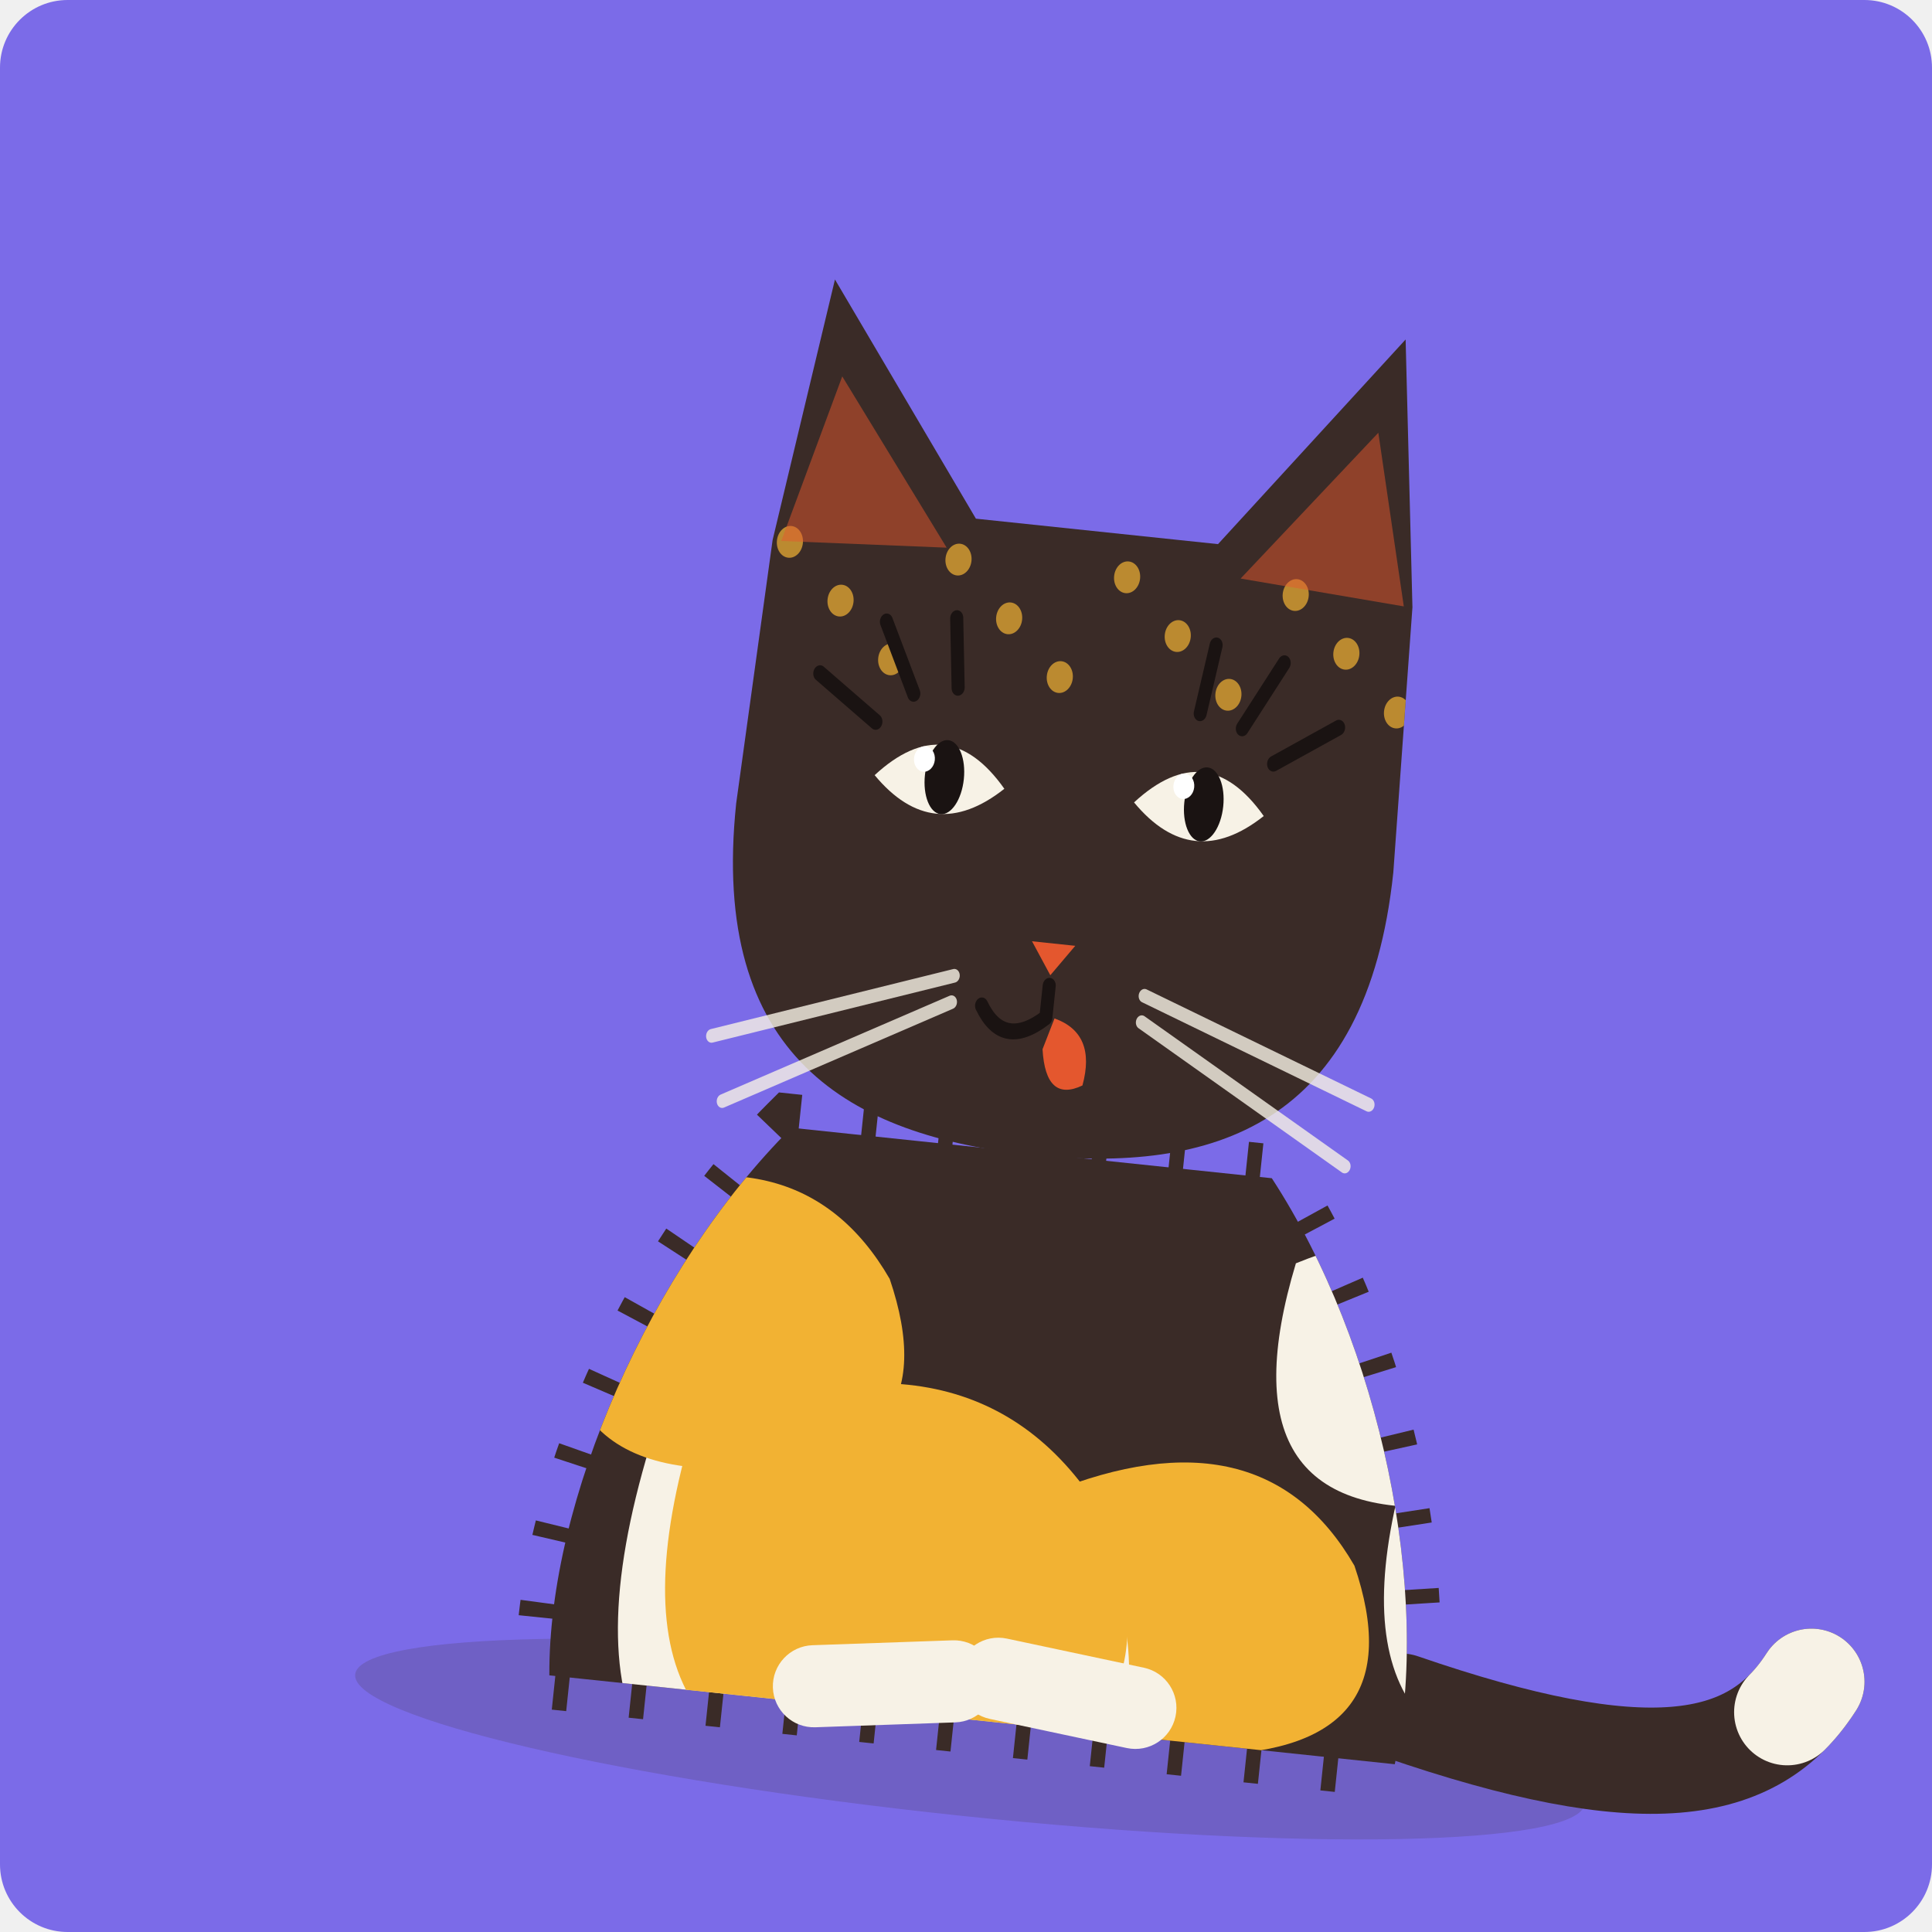
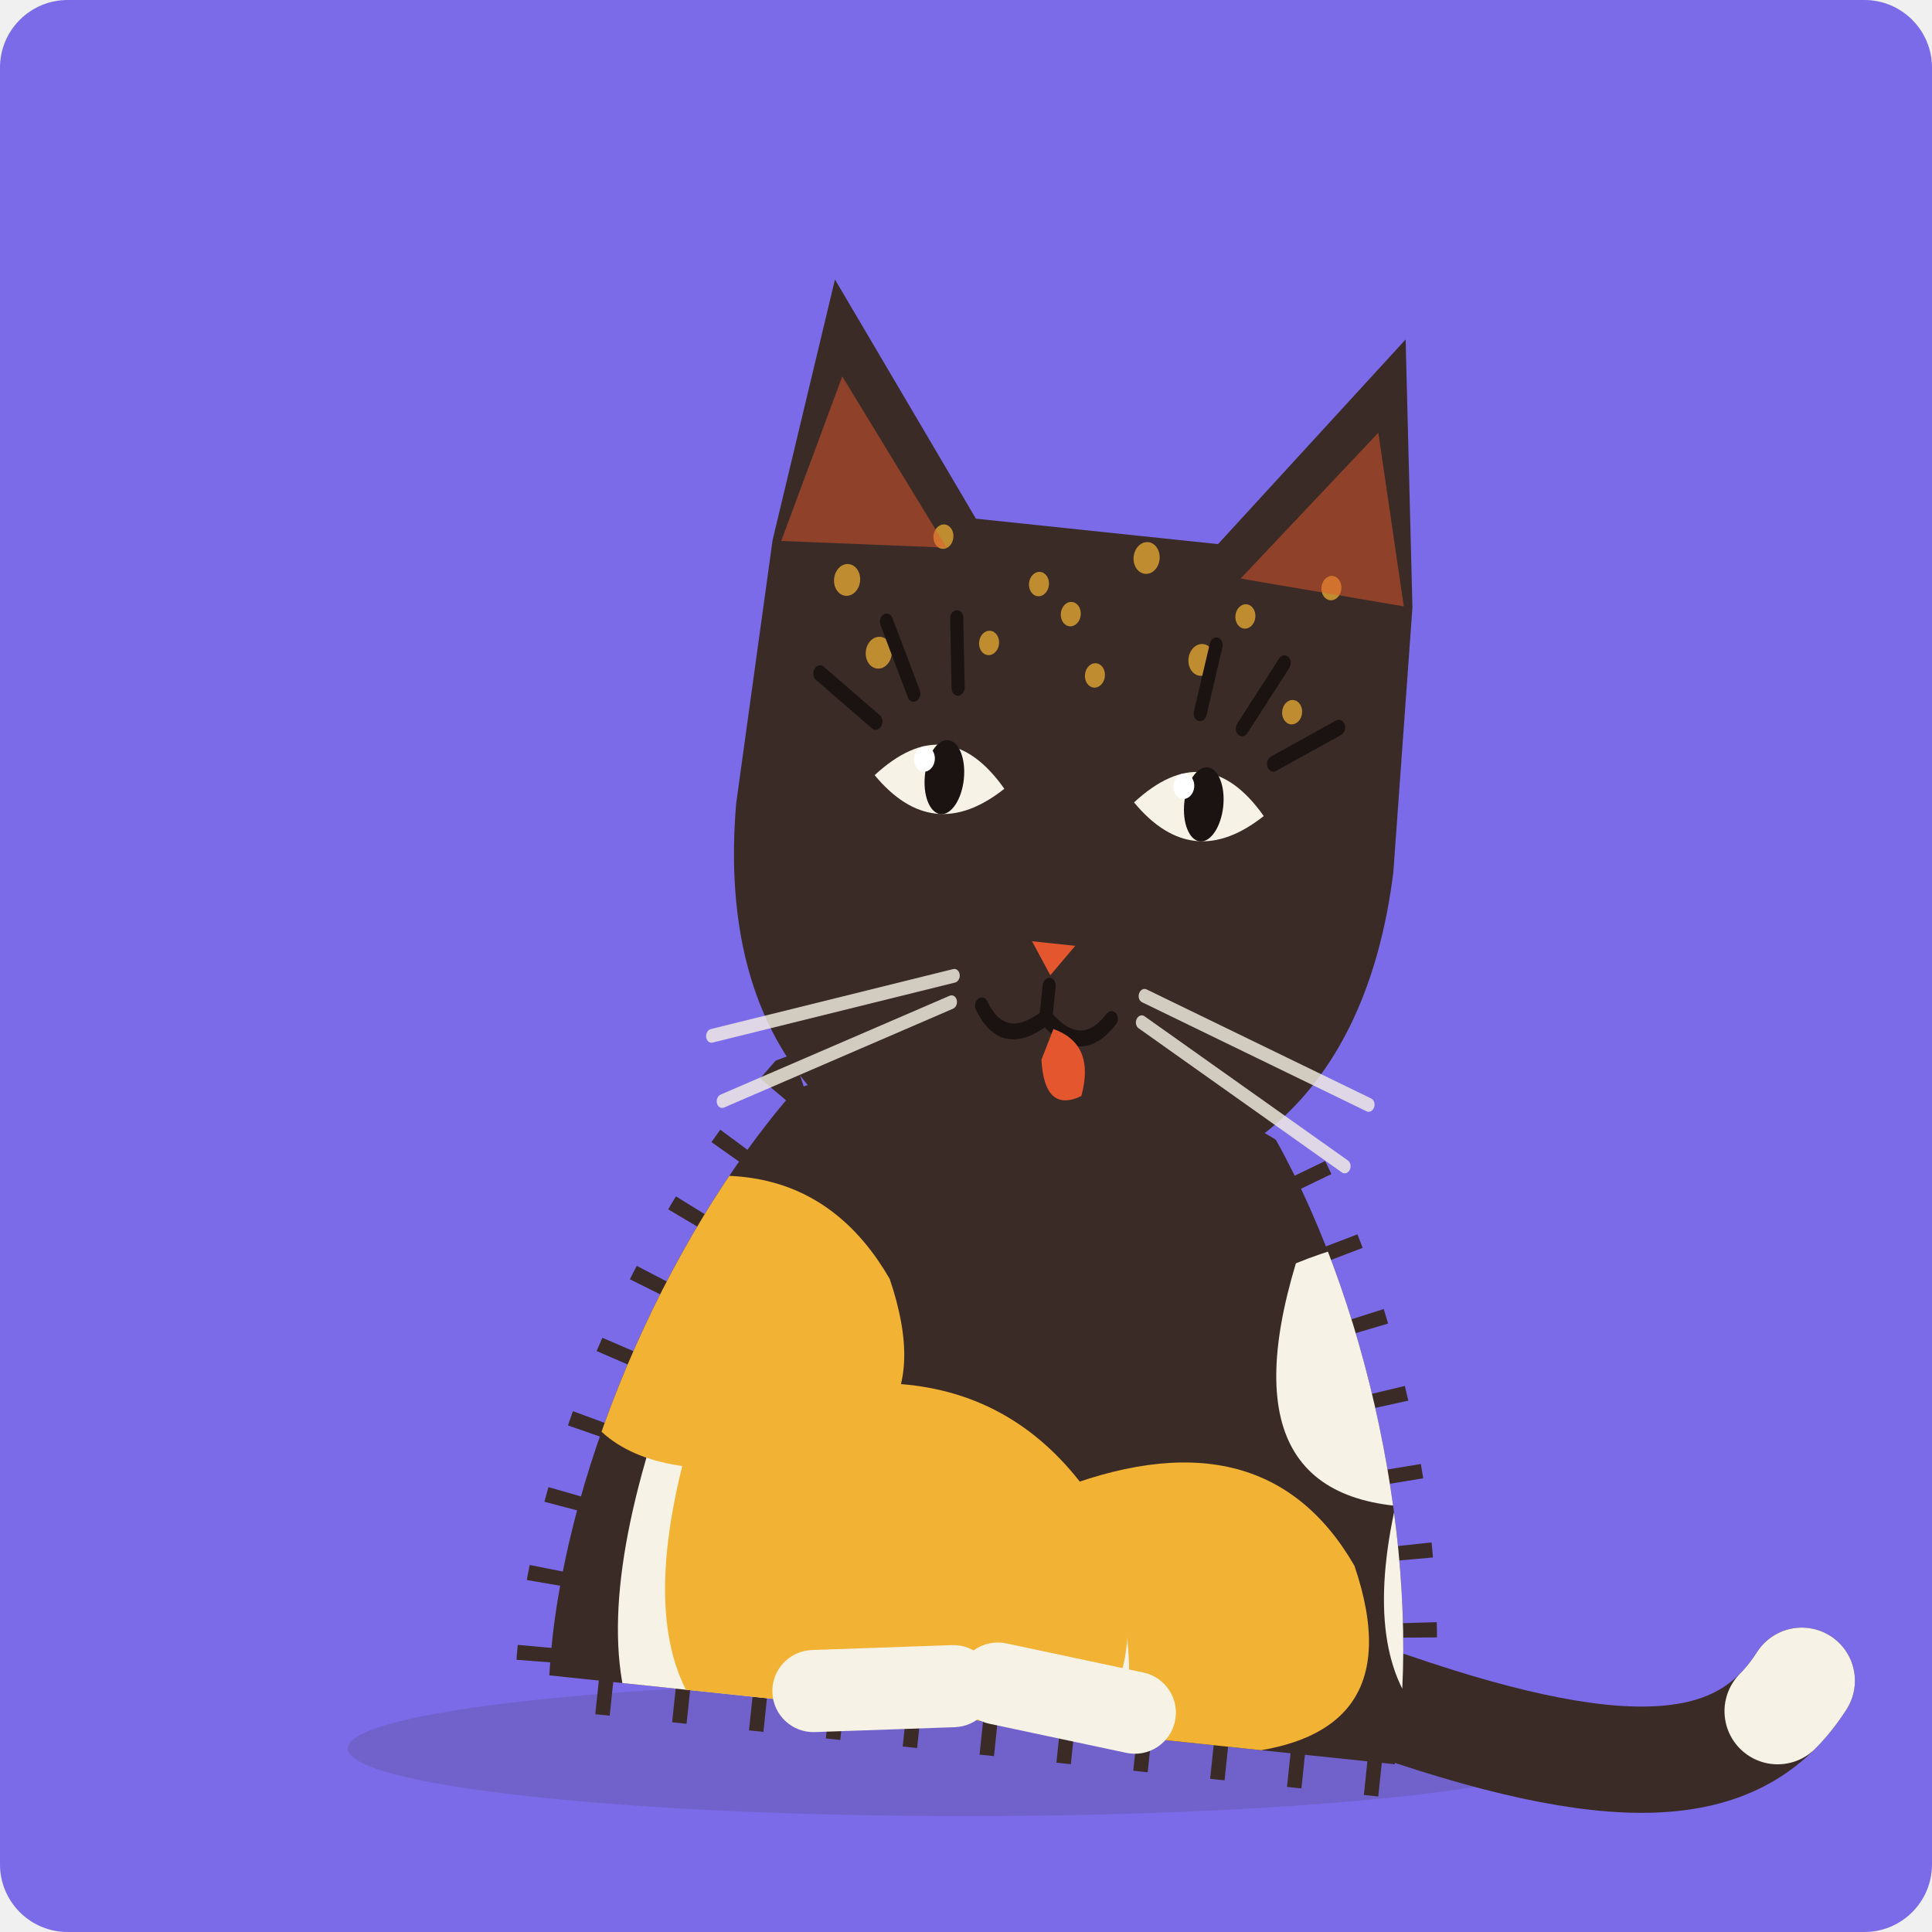
<svg xmlns="http://www.w3.org/2000/svg" viewBox="0 0 400 400" width="64" height="64" role="img" aria-labelledby="tcj7b6l2 dcj7b6l2">
  <defs>
    <clipPath id="bcj7b6l2">
-       <path d="M150,238 C124,270 108,320 112,356 L288,356 C292,320 276,270 250,238 Z" />
+       <path d="M150,230 C126,264 110,316 112,356 L288,356 C290,316 274,264 250,230 C226,218 174,218 150,230 Z" />
    </clipPath>
    <clipPath id="hcj7b6l2">
-       <path d="M124,172 L126,122 L134,72 L172,114     L228,114 L266,72 L274,122 L276,172     C276,220 242,232 200,232     C158,232 124,220 124,172 Z" />
+       <path d="M124,172 L126,122 L134,72 L172,114     L228,114 L266,72 L274,122 L276,172     C275,214 248,238 200,240     C152,238 125,214 124,172 Z" />
    </clipPath>
    <clipPath id="fcj7b6l2">
      <rect x="0" y="0" width="400" height="400" rx="14" />
    </clipPath>
  </defs>
  <g clip-path="url(#fcj7b6l2)">
    <rect x="0" y="0" width="400" height="400" fill="#7B6BE8" />
+     <ellipse cx="200" cy="362" rx="128" ry="14" fill="#3A2B27" opacity=".16" />
    <g transform="translate(200,368) scale(1) rotate(6) translate(-200,-368)">
-       <ellipse cx="200" cy="360" rx="128" ry="16" fill="#3A2B27" opacity=".18" />
      <g>
-         <path d="M288,344 C340,356 362,350 372,330" fill="none" stroke="#3A2B27" stroke-width="22" stroke-linecap="round" />
-         <path d="M288,344 C340,356 362,350 372,330" pathLength="100" fill="none" stroke="#F7F2E6" stroke-width="22" stroke-linecap="round" stroke-dasharray="16 100" stroke-dashoffset="-84" />
+         <path d="M286,344 C338,356 360,350 370,330" fill="none" stroke="#3A2B27" stroke-width="22" stroke-linecap="round" />
+         <path d="M286,344 C338,356 360,350 370,330" pathLength="100" fill="none" stroke="#F7F2E6" stroke-width="22" stroke-linecap="round" stroke-dasharray="16 100" stroke-dashoffset="-84" />
      </g>
-       <path d="M150,238 C124,270 108,320 112,356 L288,356 C292,320 276,270 250,238 Z" fill="none" stroke="#3A2B27" stroke-width="14" stroke-dasharray="3 13" />
-       <path d="M150,238 C124,270 108,320 112,356 L288,356 C292,320 276,270 250,238 Z" fill="#3A2B27" />
+       <path d="M150,230 C126,264 110,316 112,356 L288,356 C290,316 274,264 250,230 C226,218 174,218 150,230 Z" fill="none" stroke="#3A2B27" stroke-width="14" stroke-dasharray="3 13" />
+       <path d="M150,230 C126,264 110,316 112,356 L288,356 C290,316 274,264 250,230 C226,218 174,218 150,230 Z" fill="#3A2B27" />
      <g clip-path="url(#bcj7b6l2)">
        <path d="M284.3,291.4 q51,-27.2 78.2,10.2 q20.4,44.2 -30.6,51 q-61.2,10.2 -47.6,-61.2 Z" fill="#F7F2E6" />
        <path d="M211,307.6 q42,-22.4 64.4,8.4 q16.8,36.4 -25.2,42 q-50.4,8.4 -39.2,-50.4 Z" fill="#F2B233" />
        <path d="M127.7,306.8 q63,-33.6 96.6,12.6 q25.2,54.6 -37.8,63 q-75.6,12.6 -58.8,-75.6 Z" fill="#F7F2E6" />
        <path d="M109.1,258.6 q42,-22.4 64.4,8.4 q16.8,36.4 -25.2,42 q-50.4,8.4 -39.2,-50.4 Z" fill="#F2B233" />
        <path d="M256.8,255 q39,-20.8 59.8,7.8 q15.6,33.8 -23.4,39 q-46.8,7.8 -36.4,-46.8 Z" fill="#F7F2E6" />
        <path d="M136.3,301.2 q57,-30.4 87.4,11.4 q22.8,49.4 -34.2,57 q-68.4,11.4 -53.2,-68.4 Z" fill="#F2B233" />
      </g>
-       <rect x="158" y="342" width="46" height="17" rx="8.5" fill="#F7F2E6" transform="rotate(-8 181 350)" />
-       <rect x="196" y="340" width="46" height="17" rx="8.5" fill="#F7F2E6" transform="rotate(6 219 348)" />
+       <rect x="158" y="343" width="46" height="17" rx="8.5" fill="#F7F2E6" transform="rotate(-8 181 351)" />
+       <rect x="196" y="341" width="46" height="17" rx="8.5" fill="#F7F2E6" transform="rotate(6 219 349)" />
      <g transform="translate(200,168) scale(0.9,1.1) translate(-200,-168)">
-         <path d="M124,172 L126,122 L134,72 L172,114     L228,114 L266,72 L274,122 L276,172     C276,220 242,232 200,232     C158,232 124,220 124,172 Z" fill="#3A2B27" />
+         <path d="M124,172 L126,122 L134,72 L172,114     L228,114 L266,72 L274,122 L276,172     C275,214 248,238 200,240     C152,238 125,214 124,172 Z" fill="#3A2B27" />
        <g clip-path="url(#hcj7b6l2)">
-           <circle cx="130" cy="122" r="3" fill="#F2B233" opacity=".7" />
-           <circle cx="143" cy="132" r="3" fill="#F2B233" opacity=".7" />
-           <circle cx="156" cy="142" r="3" fill="#F2B233" opacity=".7" />
-           <circle cx="169" cy="122" r="3" fill="#F2B233" opacity=".7" />
-           <circle cx="182" cy="132" r="3" fill="#F2B233" opacity=".7" />
-           <circle cx="195" cy="142" r="3" fill="#F2B233" opacity=".7" />
-           <circle cx="208" cy="122" r="3" fill="#F2B233" opacity=".7" />
-           <circle cx="221" cy="132" r="3" fill="#F2B233" opacity=".7" />
-           <circle cx="234" cy="142" r="3" fill="#F2B233" opacity=".7" />
-           <circle cx="247" cy="122" r="3" fill="#F2B233" opacity=".7" />
-           <circle cx="260" cy="132" r="3" fill="#F2B233" opacity=".7" />
-           <circle cx="273" cy="142" r="3" fill="#F2B233" opacity=".7" />
+           <circle cx="144" cy="128" r="3" fill="#F2B233" opacity=".72" />
+           <circle cx="165" cy="118" r="2.3" fill="#F2B233" opacity=".72" />
+           <circle cx="188" cy="125" r="2.3" fill="#F2B233" opacity=".72" />
+           <circle cx="212" cy="118" r="3" fill="#F2B233" opacity=".72" />
+           <circle cx="236" cy="127" r="2.3" fill="#F2B233" opacity=".72" />
+           <circle cx="255" cy="120" r="2.3" fill="#F2B233" opacity=".72" />
+           <circle cx="153" cy="141" r="3" fill="#F2B233" opacity=".72" />
+           <circle cx="178" cy="137" r="2.3" fill="#F2B233" opacity=".72" />
+           <circle cx="203" cy="141" r="2.3" fill="#F2B233" opacity=".72" />
+           <circle cx="227" cy="136" r="3" fill="#F2B233" opacity=".72" />
+           <circle cx="249" cy="144" r="2.3" fill="#F2B233" opacity=".72" />
+           <circle cx="196" cy="130" r="2.3" fill="#F2B233" opacity=".72" />
        </g>
        <path d="M138,90 L166,120 L128,122 Z" fill="#E4572E" opacity=".5" />
        <path d="M262,90 L234,120 L272,122 Z" fill="#E4572E" opacity=".5" />
        <g stroke="#F7F2E6" stroke-width="2.6" stroke-linecap="round" fill="none" opacity=".8">
          <path d="M178,200 L124,216" />
          <path d="M178,205 L128,228" />
          <path d="M222,200 L276,216" />
          <path d="M222,205 L272,228" />
        </g>
        <g>
          <path d="M155,164 Q170,150 185,164 Q170,176 155,164 Z" fill="#F7F2E6" />
          <ellipse cx="171" cy="163" rx="4.5" ry="7" fill="#1a1312" />
          <circle cx="166" cy="160" r="2.4" fill="#fff" />
          <path d="M215,164 Q230,150 245,164 Q230,176 215,164 Z" fill="#F7F2E6" />
          <ellipse cx="231" cy="163" rx="4.5" ry="7" fill="#1a1312" />
          <circle cx="226" cy="160" r="2.4" fill="#fff" />
        </g>
        <g stroke="#1a1312" stroke-width="3" stroke-linecap="round" fill="none">
          <path d="M154,154 l-14,-8 M162,148 l-8,-13 M172,146 l-2,-13" />
          <path d="M246,154 l14,-8 M238,148 l8,-13 M228,146 l2,-13" />
        </g>
        <path d="M195,192 L205,192 L200,198 Z" fill="#E4572E" />
-         <path d="M200,200 v6 M200,206 q-9,7 -15,-1" stroke="#1a1312" stroke-width="3" fill="none" stroke-linecap="round" />
-         <path d="M202,206 q10,2 8,12 q-8,4 -10,-6 Z" fill="#E4572E" />
+         <path d="M200,200 v6 M200,206 q-9,7 -15,-1 M200,206 q9,7 15,-1" stroke="#1a1312" stroke-width="3" fill="none" stroke-linecap="round" />
+         <path d="M202,208 q10,2 8,12 q-8,4 -10,-6 Z" fill="#E4572E" />
      </g>
      <g />
    </g>
  </g>
</svg>
